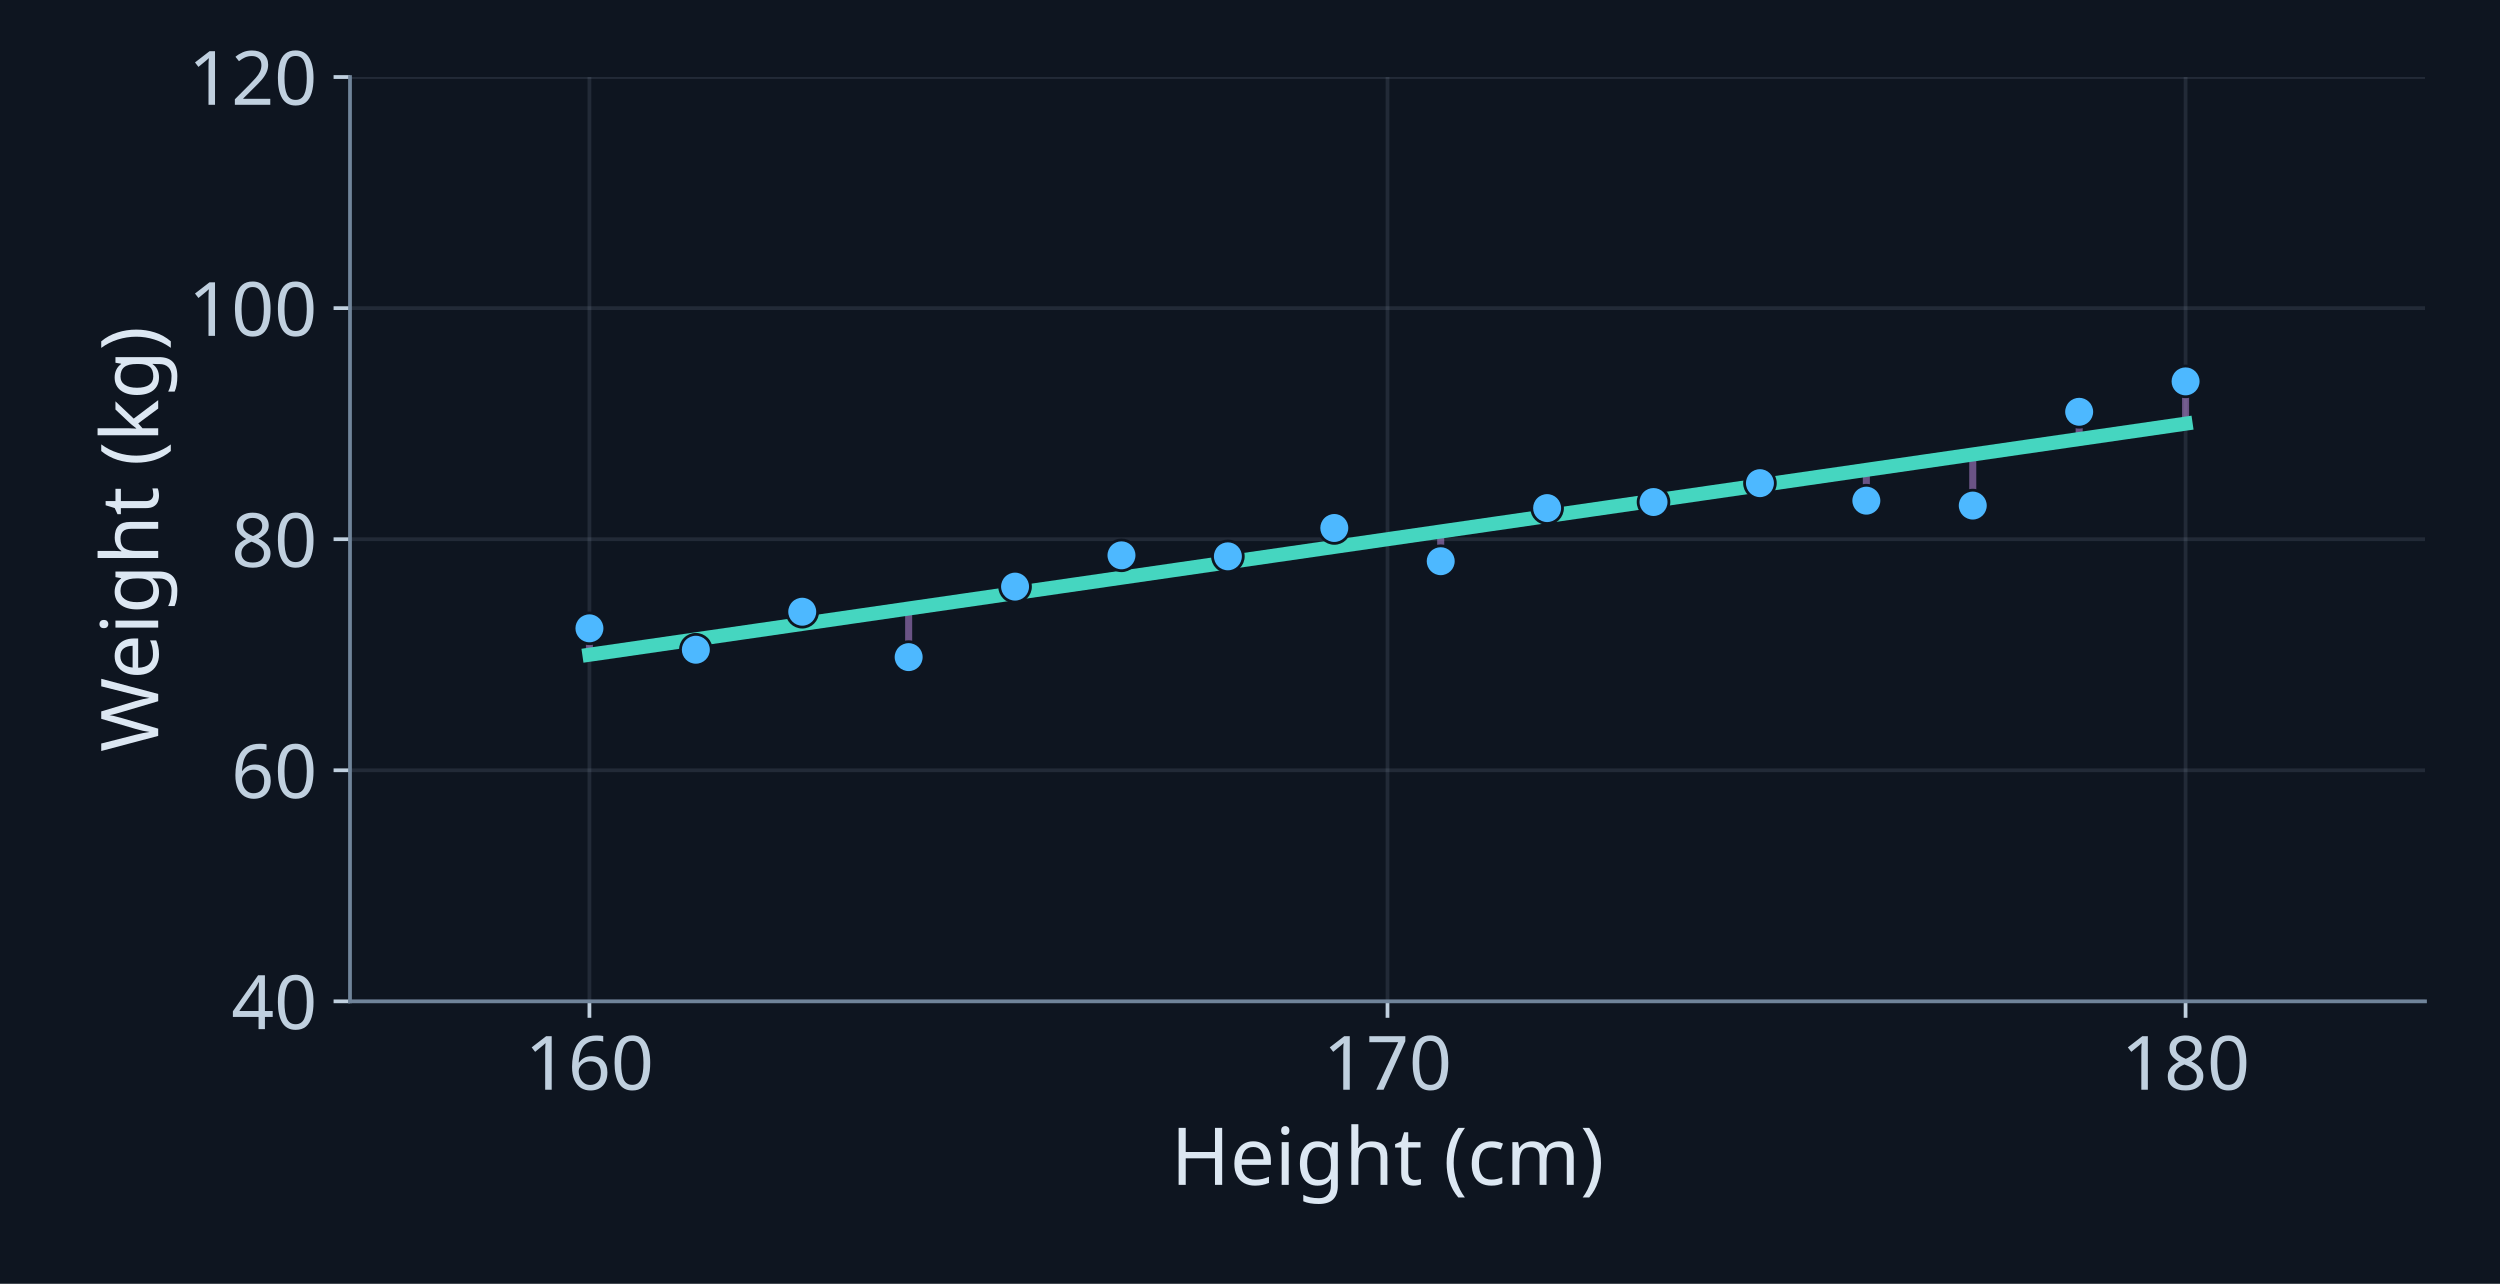
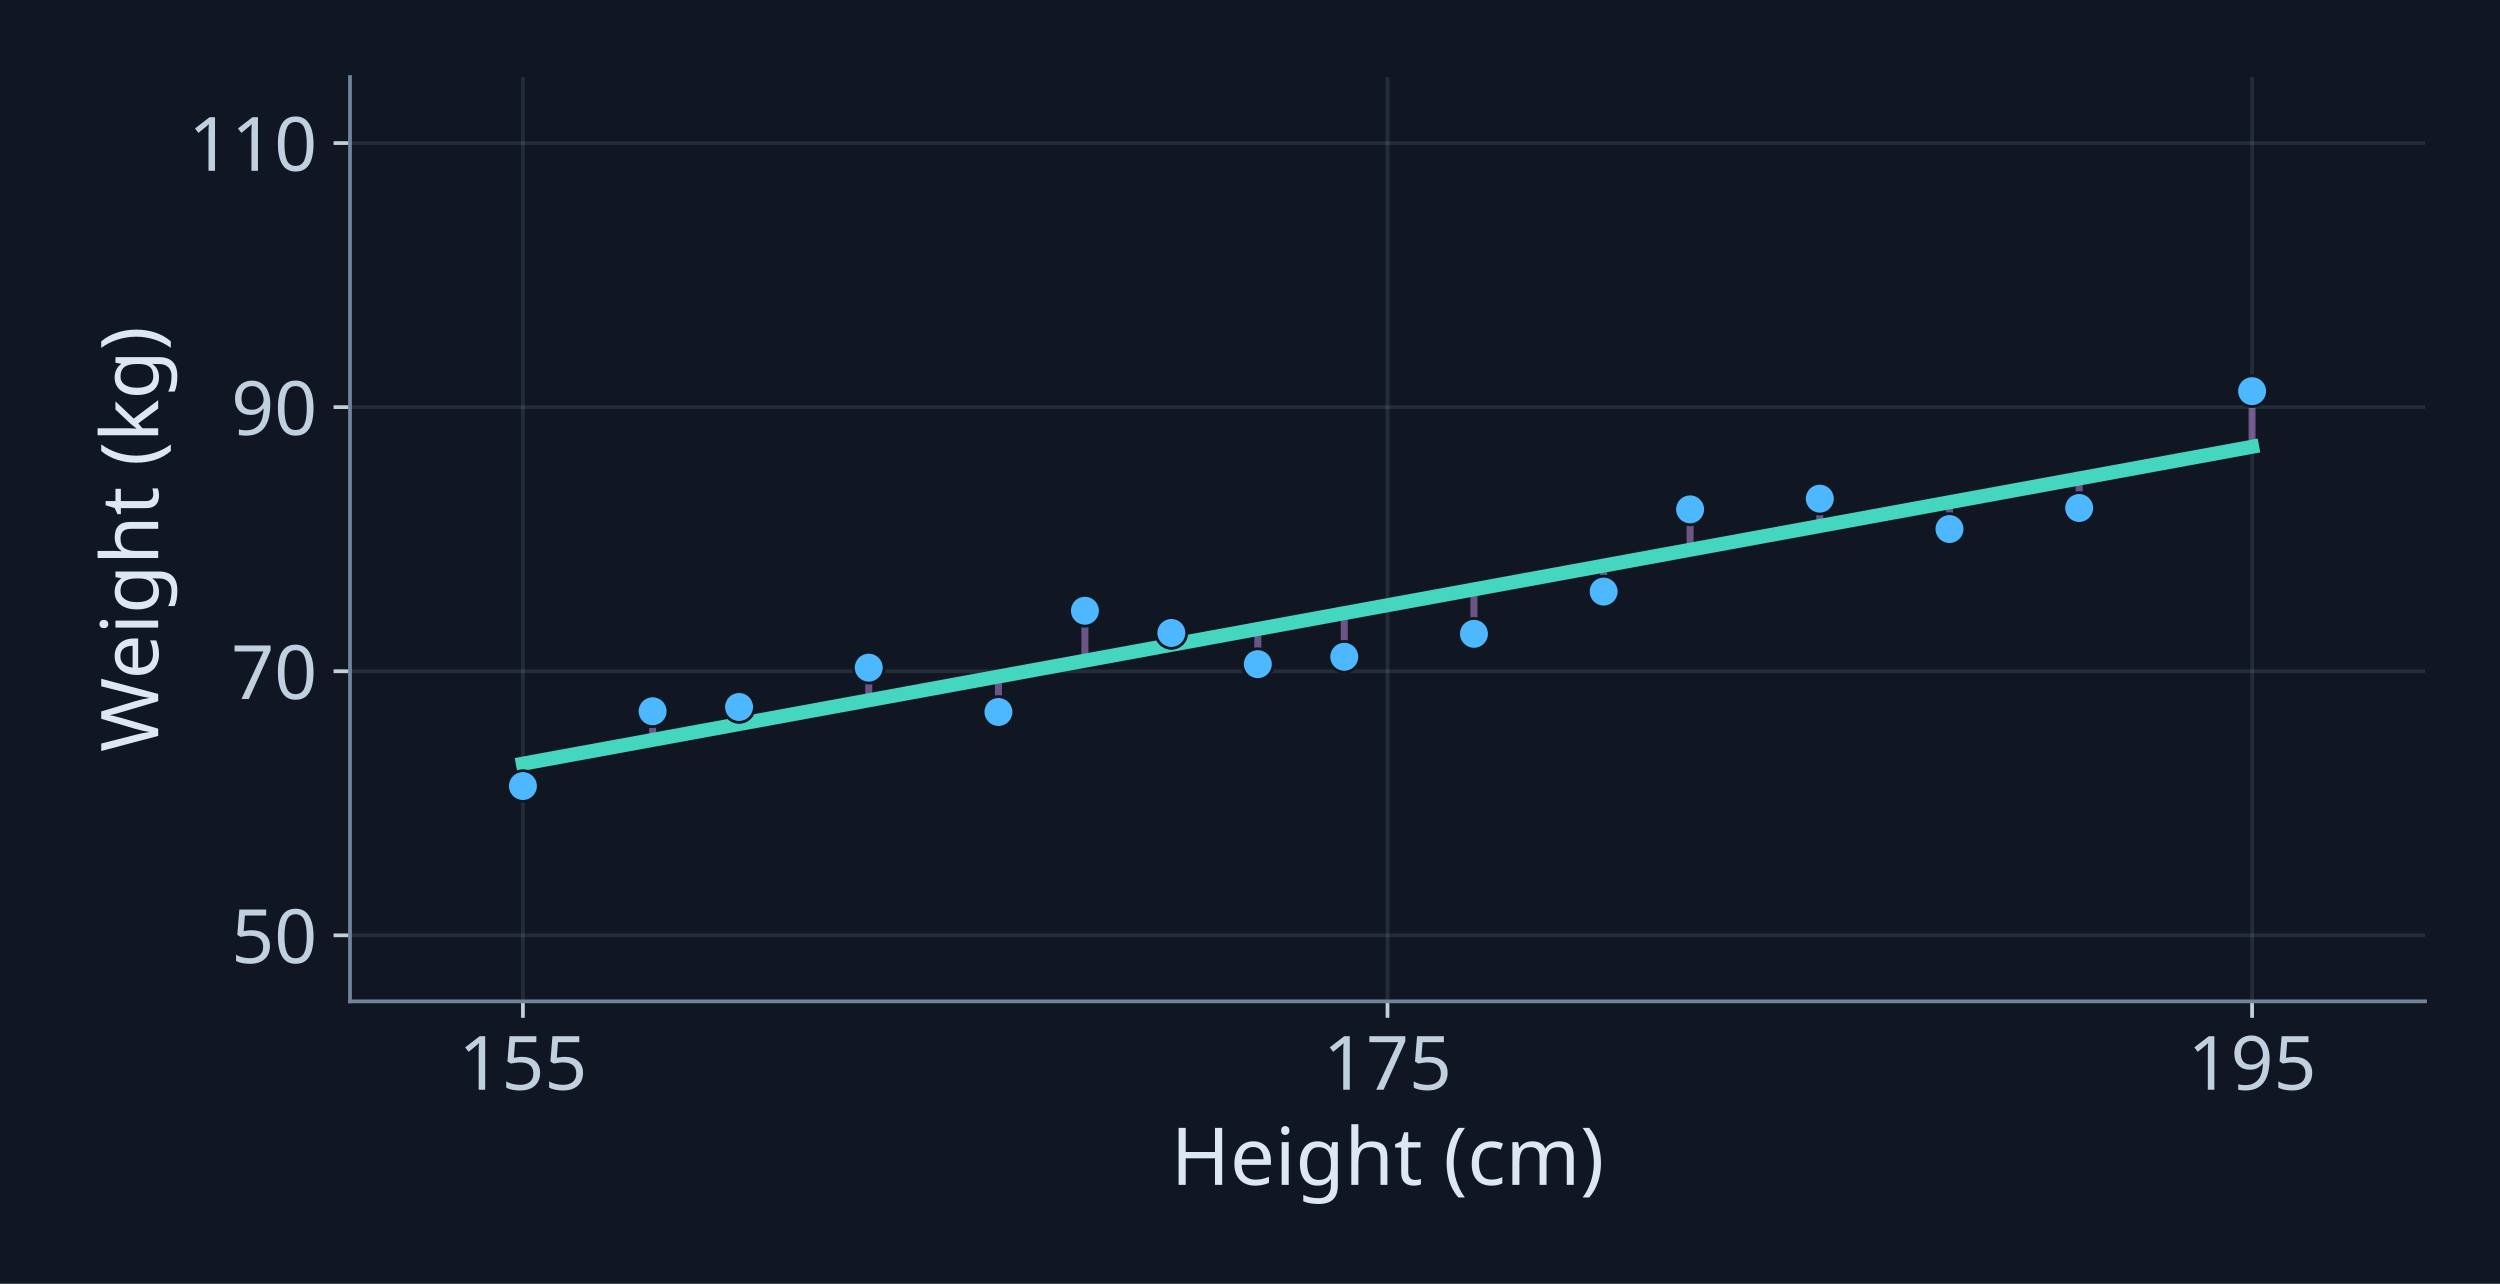
<svg xmlns="http://www.w3.org/2000/svg" xmlns:xlink="http://www.w3.org/1999/xlink" width="532.8pt" height="273.6pt" viewBox="0 0 532.8 273.6" version="1.1">
  <defs>
    <style type="text/css">*{stroke-linejoin: round; stroke-linecap: butt}</style>
  </defs>
  <g id="figure_1">
    <g id="patch_1">
-       <path d="M 0 273.6  L 532.8 273.6  L 532.8 0  L 0 0  z " style="fill: #0e1520" />
+       <path d="M 0 273.6  L 532.8 273.6  L 532.8 0  L 0 0  z " style="fill: #101722" />
    </g>
    <g id="axes_1">
      <g id="patch_2">
-         <path d="M 74.592 213.408  L 516.816 213.408  L 516.816 16.416  L 74.592 16.416  z " style="fill: #0e1520" />
+         <path d="M 74.592 213.408  L 516.816 213.408  L 516.816 16.416  L 74.592 16.416  z " style="fill: #101722" />
      </g>
      <g id="matplotlib.axis_1">
        <g id="xtick_1">
          <g id="line2d_1">
-             <path d="M 125.618 213.408  L 125.618 16.416  " clip-path="url(#pc196cc1f70)" style="fill: none; stroke: #9db0c4; stroke-opacity: 0.14; stroke-width: 0.8; stroke-linecap: square" />
+             <path d="M 111.444 213.408  L 111.444 16.416  " clip-path="url(#p73be3bde42)" style="fill: none; stroke: #9db0c4; stroke-opacity: 0.14; stroke-width: 0.8; stroke-linecap: square" />
          </g>
          <g id="line2d_2">
            <defs>
-               <path id="m88c4d834e5" d="M 0 0  L 0 3.5  " style="stroke: #c0d0df; stroke-width: 0.8" />
+               <path id="m4ab832453e" d="M 0 0  L 0 3.5  " style="stroke: #c0d0df; stroke-width: 0.8" />
            </defs>
            <g>
-               <use xlink:href="#m88c4d834e5" x="125.618" y="213.408" style="fill: #c0d0df; stroke: #c0d0df; stroke-width: 0.8" />
+               <use xlink:href="#m4ab832453e" x="111.444" y="213.408" style="fill: #c0d0df; stroke: #c0d0df; stroke-width: 0.8" />
            </g>
          </g>
          <g id="text_1">
-             <text style="font-size: 16px; font-family: 'Segoe UI'; text-anchor: middle; fill: #c0d0df" x="125.618" y="232.253" transform="rotate(-0 125.6178 232.253)">160</text>
+             <text style="font-size: 16px; font-family: 'Segoe UI'; text-anchor: middle; fill: #c0d0df" x="111.444" y="232.253" transform="rotate(-0 111.444 232.253)">155</text>
          </g>
        </g>
        <g id="xtick_2">
          <g id="line2d_3">
-             <path d="M 295.704 213.408  L 295.704 16.416  " clip-path="url(#pc196cc1f70)" style="fill: none; stroke: #9db0c4; stroke-opacity: 0.14; stroke-width: 0.8; stroke-linecap: square" />
+             <path d="M 295.704 213.408  L 295.704 16.416  " clip-path="url(#p73be3bde42)" style="fill: none; stroke: #9db0c4; stroke-opacity: 0.14; stroke-width: 0.8; stroke-linecap: square" />
          </g>
          <g id="line2d_4">
            <g>
-               <use xlink:href="#m88c4d834e5" x="295.704" y="213.408" style="fill: #c0d0df; stroke: #c0d0df; stroke-width: 0.8" />
+               <use xlink:href="#m4ab832453e" x="295.704" y="213.408" style="fill: #c0d0df; stroke: #c0d0df; stroke-width: 0.8" />
            </g>
          </g>
          <g id="text_2">
-             <text style="font-size: 16px; font-family: 'Segoe UI'; text-anchor: middle; fill: #c0d0df" x="295.704" y="232.253" transform="rotate(-0 295.704 232.253)">170</text>
+             <text style="font-size: 16px; font-family: 'Segoe UI'; text-anchor: middle; fill: #c0d0df" x="295.704" y="232.253" transform="rotate(-0 295.704 232.253)">175</text>
          </g>
        </g>
        <g id="xtick_3">
          <g id="line2d_5">
-             <path d="M 465.79 213.408  L 465.79 16.416  " clip-path="url(#pc196cc1f70)" style="fill: none; stroke: #9db0c4; stroke-opacity: 0.14; stroke-width: 0.8; stroke-linecap: square" />
+             <path d="M 479.964 213.408  L 479.964 16.416  " clip-path="url(#p73be3bde42)" style="fill: none; stroke: #9db0c4; stroke-opacity: 0.14; stroke-width: 0.8; stroke-linecap: square" />
          </g>
          <g id="line2d_6">
            <g>
-               <use xlink:href="#m88c4d834e5" x="465.79" y="213.408" style="fill: #c0d0df; stroke: #c0d0df; stroke-width: 0.8" />
+               <use xlink:href="#m4ab832453e" x="479.964" y="213.408" style="fill: #c0d0df; stroke: #c0d0df; stroke-width: 0.8" />
            </g>
          </g>
          <g id="text_3">
-             <text style="font-size: 16px; font-family: 'Segoe UI'; text-anchor: middle; fill: #c0d0df" x="465.79" y="232.253" transform="rotate(-0 465.7902 232.253)">180</text>
+             <text style="font-size: 16px; font-family: 'Segoe UI'; text-anchor: middle; fill: #c0d0df" x="479.964" y="232.253" transform="rotate(-0 479.964 232.253)">195</text>
          </g>
        </g>
        <g id="text_4">
          <text style="font-size: 17px; font-family: 'Segoe UI'; text-anchor: middle; fill: #dce7f2" x="295.704" y="252.518" transform="rotate(-0 295.704 252.5183)">Height (cm)</text>
        </g>
      </g>
      <g id="matplotlib.axis_2">
        <g id="ytick_1">
          <g id="line2d_7">
-             <path d="M 74.592 213.408  L 516.816 213.408  " clip-path="url(#pc196cc1f70)" style="fill: none; stroke: #9db0c4; stroke-opacity: 0.14; stroke-width: 0.8; stroke-linecap: square" />
+             <path d="M 74.592 199.337  L 516.816 199.337  " clip-path="url(#p73be3bde42)" style="fill: none; stroke: #9db0c4; stroke-opacity: 0.14; stroke-width: 0.8; stroke-linecap: square" />
          </g>
          <g id="line2d_8">
            <defs>
-               <path id="mc7c259b41d" d="M 0 0  L -3.5 0  " style="stroke: #c0d0df; stroke-width: 0.8" />
+               <path id="m2cd0acfbc9" d="M 0 0  L -3.5 0  " style="stroke: #c0d0df; stroke-width: 0.8" />
            </defs>
            <g>
-               <use xlink:href="#mc7c259b41d" x="74.592" y="213.408" style="fill: #c0d0df; stroke: #c0d0df; stroke-width: 0.8" />
+               <use xlink:href="#m2cd0acfbc9" x="74.592" y="199.337" style="fill: #c0d0df; stroke: #c0d0df; stroke-width: 0.8" />
            </g>
          </g>
          <g id="text_5">
-             <text style="font-size: 16px; font-family: 'Segoe UI'; text-anchor: end; fill: #c0d0df" x="67.592" y="219.331" transform="rotate(-0 67.592 219.3305)">40</text>
+             <text style="font-size: 16px; font-family: 'Segoe UI'; text-anchor: end; fill: #c0d0df" x="67.592" y="205.26" transform="rotate(-0 67.592 205.2596)">50</text>
          </g>
        </g>
        <g id="ytick_2">
          <g id="line2d_9">
-             <path d="M 74.592 164.16  L 516.816 164.16  " clip-path="url(#pc196cc1f70)" style="fill: none; stroke: #9db0c4; stroke-opacity: 0.14; stroke-width: 0.8; stroke-linecap: square" />
+             <path d="M 74.592 143.054  L 516.816 143.054  " clip-path="url(#p73be3bde42)" style="fill: none; stroke: #9db0c4; stroke-opacity: 0.14; stroke-width: 0.8; stroke-linecap: square" />
          </g>
          <g id="line2d_10">
            <g>
-               <use xlink:href="#mc7c259b41d" x="74.592" y="164.16" style="fill: #c0d0df; stroke: #c0d0df; stroke-width: 0.8" />
+               <use xlink:href="#m2cd0acfbc9" x="74.592" y="143.054" style="fill: #c0d0df; stroke: #c0d0df; stroke-width: 0.8" />
            </g>
          </g>
          <g id="text_6">
-             <text style="font-size: 16px; font-family: 'Segoe UI'; text-anchor: end; fill: #c0d0df" x="67.592" y="170.083" transform="rotate(-0 67.592 170.0825)">60</text>
+             <text style="font-size: 16px; font-family: 'Segoe UI'; text-anchor: end; fill: #c0d0df" x="67.592" y="148.976" transform="rotate(-0 67.592 148.9762)">70</text>
          </g>
        </g>
        <g id="ytick_3">
          <g id="line2d_11">
-             <path d="M 74.592 114.912  L 516.816 114.912  " clip-path="url(#pc196cc1f70)" style="fill: none; stroke: #9db0c4; stroke-opacity: 0.14; stroke-width: 0.8; stroke-linecap: square" />
+             <path d="M 74.592 86.77  L 516.816 86.77  " clip-path="url(#p73be3bde42)" style="fill: none; stroke: #9db0c4; stroke-opacity: 0.14; stroke-width: 0.8; stroke-linecap: square" />
          </g>
          <g id="line2d_12">
            <g>
-               <use xlink:href="#mc7c259b41d" x="74.592" y="114.912" style="fill: #c0d0df; stroke: #c0d0df; stroke-width: 0.8" />
+               <use xlink:href="#m2cd0acfbc9" x="74.592" y="86.77" style="fill: #c0d0df; stroke: #c0d0df; stroke-width: 0.8" />
            </g>
          </g>
          <g id="text_7">
-             <text style="font-size: 16px; font-family: 'Segoe UI'; text-anchor: end; fill: #c0d0df" x="67.592" y="120.835" transform="rotate(-0 67.592 120.8345)">80</text>
+             <text style="font-size: 16px; font-family: 'Segoe UI'; text-anchor: end; fill: #c0d0df" x="67.592" y="92.693" transform="rotate(-0 67.592 92.69279)">90</text>
          </g>
        </g>
        <g id="ytick_4">
          <g id="line2d_13">
-             <path d="M 74.592 65.664  L 516.816 65.664  " clip-path="url(#pc196cc1f70)" style="fill: none; stroke: #9db0c4; stroke-opacity: 0.14; stroke-width: 0.8; stroke-linecap: square" />
+             <path d="M 74.592 30.487  L 516.816 30.487  " clip-path="url(#p73be3bde42)" style="fill: none; stroke: #9db0c4; stroke-opacity: 0.14; stroke-width: 0.8; stroke-linecap: square" />
          </g>
          <g id="line2d_14">
            <g>
-               <use xlink:href="#mc7c259b41d" x="74.592" y="65.664" style="fill: #c0d0df; stroke: #c0d0df; stroke-width: 0.8" />
+               <use xlink:href="#m2cd0acfbc9" x="74.592" y="30.487" style="fill: #c0d0df; stroke: #c0d0df; stroke-width: 0.8" />
            </g>
          </g>
          <g id="text_8">
-             <text style="font-size: 16px; font-family: 'Segoe UI'; text-anchor: end; fill: #c0d0df" x="67.592" y="71.587" transform="rotate(-0 67.592 71.5865)">100</text>
+             <text style="font-size: 16px; font-family: 'Segoe UI'; text-anchor: end; fill: #c0d0df" x="67.592" y="36.409" transform="rotate(-0 67.592 36.40936)">110</text>
          </g>
        </g>
-         <g id="ytick_5">
-           <g id="line2d_15">
-             <path d="M 74.592 16.416  L 516.816 16.416  " clip-path="url(#pc196cc1f70)" style="fill: none; stroke: #9db0c4; stroke-opacity: 0.14; stroke-width: 0.8; stroke-linecap: square" />
-           </g>
-           <g id="line2d_16">
-             <g>
-               <use xlink:href="#mc7c259b41d" x="74.592" y="16.416" style="fill: #c0d0df; stroke: #c0d0df; stroke-width: 0.8" />
-             </g>
-           </g>
-           <g id="text_9">
-             <text style="font-size: 16px; font-family: 'Segoe UI'; text-anchor: end; fill: #c0d0df" x="67.592" y="22.338" transform="rotate(-0 67.592 22.3385)">120</text>
-           </g>
-         </g>
-         <g id="text_10">
+         <g id="text_9">
          <text style="font-size: 17px; font-family: 'Segoe UI'; text-anchor: middle; fill: #dce7f2" x="33.717" y="114.912" transform="rotate(-90 33.71669 114.912)">Weight (kg)</text>
        </g>
      </g>
      <g id="LineCollection_1">
-         <path d="M 125.618 139.536  L 125.618 133.909  " clip-path="url(#pc196cc1f70)" style="fill: none; stroke: #c792ea; stroke-opacity: 0.5; stroke-width: 1.5" />
-         <path d="M 148.296 136.253  L 148.296 138.472  " clip-path="url(#pc196cc1f70)" style="fill: none; stroke: #c792ea; stroke-opacity: 0.5; stroke-width: 1.5" />
-         <path d="M 170.974 132.97  L 170.974 130.371  " clip-path="url(#pc196cc1f70)" style="fill: none; stroke: #c792ea; stroke-opacity: 0.5; stroke-width: 1.5" />
-         <path d="M 193.652 129.686  L 193.652 140.045  " clip-path="url(#pc196cc1f70)" style="fill: none; stroke: #c792ea; stroke-opacity: 0.5; stroke-width: 1.5" />
-         <path d="M 216.33 126.403  L 216.33 125.02  " clip-path="url(#pc196cc1f70)" style="fill: none; stroke: #c792ea; stroke-opacity: 0.5; stroke-width: 1.5" />
-         <path d="M 239.009 123.12  L 239.009 118.351  " clip-path="url(#pc196cc1f70)" style="fill: none; stroke: #c792ea; stroke-opacity: 0.5; stroke-width: 1.5" />
-         <path d="M 261.687 119.837  L 261.687 118.565  " clip-path="url(#pc196cc1f70)" style="fill: none; stroke: #c792ea; stroke-opacity: 0.5; stroke-width: 1.5" />
-         <path d="M 284.365 116.554  L 284.365 112.524  " clip-path="url(#pc196cc1f70)" style="fill: none; stroke: #c792ea; stroke-opacity: 0.5; stroke-width: 1.5" />
-         <path d="M 307.043 113.27  L 307.043 119.603  " clip-path="url(#pc196cc1f70)" style="fill: none; stroke: #c792ea; stroke-opacity: 0.5; stroke-width: 1.5" />
-         <path d="M 329.721 109.987  L 329.721 108.285  " clip-path="url(#pc196cc1f70)" style="fill: none; stroke: #c792ea; stroke-opacity: 0.5; stroke-width: 1.5" />
-         <path d="M 352.399 106.704  L 352.399 106.989  " clip-path="url(#pc196cc1f70)" style="fill: none; stroke: #c792ea; stroke-opacity: 0.5; stroke-width: 1.5" />
-         <path d="M 375.078 103.421  L 375.078 102.971  " clip-path="url(#pc196cc1f70)" style="fill: none; stroke: #c792ea; stroke-opacity: 0.5; stroke-width: 1.5" />
-         <path d="M 397.756 100.138  L 397.756 106.7  " clip-path="url(#pc196cc1f70)" style="fill: none; stroke: #c792ea; stroke-opacity: 0.5; stroke-width: 1.5" />
-         <path d="M 420.434 96.854  L 420.434 107.748  " clip-path="url(#pc196cc1f70)" style="fill: none; stroke: #c792ea; stroke-opacity: 0.5; stroke-width: 1.5" />
-         <path d="M 443.112 93.571  L 443.112 87.76  " clip-path="url(#pc196cc1f70)" style="fill: none; stroke: #c792ea; stroke-opacity: 0.5; stroke-width: 1.5" />
-         <path d="M 465.79 90.288  L 465.79 81.279  " clip-path="url(#pc196cc1f70)" style="fill: none; stroke: #c792ea; stroke-opacity: 0.5; stroke-width: 1.5" />
+         <path d="M 111.444 162.753  L 111.444 167.522  " clip-path="url(#p73be3bde42)" style="fill: none; stroke: #c792ea; stroke-opacity: 0.5; stroke-width: 1.5" />
+         <path d="M 139.083 157.687  L 139.083 151.583  " clip-path="url(#p73be3bde42)" style="fill: none; stroke: #c792ea; stroke-opacity: 0.5; stroke-width: 1.5" />
+         <path d="M 157.509 154.31  L 157.509 150.673  " clip-path="url(#p73be3bde42)" style="fill: none; stroke: #c792ea; stroke-opacity: 0.5; stroke-width: 1.5" />
+         <path d="M 185.148 149.245  L 185.148 142.29  " clip-path="url(#p73be3bde42)" style="fill: none; stroke: #c792ea; stroke-opacity: 0.5; stroke-width: 1.5" />
+         <path d="M 212.787 144.179  L 212.787 151.738  " clip-path="url(#p73be3bde42)" style="fill: none; stroke: #c792ea; stroke-opacity: 0.5; stroke-width: 1.5" />
+         <path d="M 231.213 140.802  L 231.213 130.16  " clip-path="url(#p73be3bde42)" style="fill: none; stroke: #c792ea; stroke-opacity: 0.5; stroke-width: 1.5" />
+         <path d="M 249.639 137.425  L 249.639 134.896  " clip-path="url(#p73be3bde42)" style="fill: none; stroke: #c792ea; stroke-opacity: 0.5; stroke-width: 1.5" />
+         <path d="M 268.065 134.048  L 268.065 141.544  " clip-path="url(#p73be3bde42)" style="fill: none; stroke: #c792ea; stroke-opacity: 0.5; stroke-width: 1.5" />
+         <path d="M 286.491 130.671  L 286.491 139.972  " clip-path="url(#p73be3bde42)" style="fill: none; stroke: #c792ea; stroke-opacity: 0.5; stroke-width: 1.5" />
+         <path d="M 314.13 125.606  L 314.13 135.075  " clip-path="url(#p73be3bde42)" style="fill: none; stroke: #c792ea; stroke-opacity: 0.5; stroke-width: 1.5" />
+         <path d="M 341.769 120.54  L 341.769 126.079  " clip-path="url(#p73be3bde42)" style="fill: none; stroke: #c792ea; stroke-opacity: 0.5; stroke-width: 1.5" />
+         <path d="M 360.195 117.163  L 360.195 108.555  " clip-path="url(#p73be3bde42)" style="fill: none; stroke: #c792ea; stroke-opacity: 0.5; stroke-width: 1.5" />
+         <path d="M 387.834 112.098  L 387.834 106.273  " clip-path="url(#p73be3bde42)" style="fill: none; stroke: #c792ea; stroke-opacity: 0.5; stroke-width: 1.5" />
+         <path d="M 415.473 107.032  L 415.473 112.748  " clip-path="url(#p73be3bde42)" style="fill: none; stroke: #c792ea; stroke-opacity: 0.5; stroke-width: 1.5" />
+         <path d="M 443.112 101.967  L 443.112 108.265  " clip-path="url(#p73be3bde42)" style="fill: none; stroke: #c792ea; stroke-opacity: 0.5; stroke-width: 1.5" />
+         <path d="M 479.964 95.213  L 479.964 83.367  " clip-path="url(#p73be3bde42)" style="fill: none; stroke: #c792ea; stroke-opacity: 0.5; stroke-width: 1.5" />
      </g>
-       <g id="line2d_17">
-         <path d="M 125.618 139.536  L 148.296 136.253  L 170.974 132.97  L 193.652 129.686  L 216.33 126.403  L 239.009 123.12  L 261.687 119.837  L 284.365 116.554  L 307.043 113.27  L 329.721 109.987  L 352.399 106.704  L 375.078 103.421  L 397.756 100.138  L 420.434 96.854  L 443.112 93.571  L 465.79 90.288  " clip-path="url(#pc196cc1f70)" style="fill: none; stroke: #45d6c0; stroke-width: 3; stroke-linecap: square" />
+       <g id="line2d_15">
+         <path d="M 111.444 162.753  L 139.083 157.687  L 157.509 154.31  L 185.148 149.245  L 212.787 144.179  L 231.213 140.802  L 249.639 137.425  L 268.065 134.048  L 286.491 130.671  L 314.13 125.606  L 341.769 120.54  L 360.195 117.163  L 387.834 112.098  L 415.473 107.032  L 443.112 101.967  L 479.964 95.213  " clip-path="url(#p73be3bde42)" style="fill: none; stroke: #45d6c0; stroke-width: 3; stroke-linecap: square" />
      </g>
      <g id="patch_3">
        <path d="M 74.592 213.408  L 74.592 16.416  " style="fill: none; stroke: #70849a; stroke-width: 0.8; stroke-linejoin: miter; stroke-linecap: square" />
      </g>
      <g id="patch_4">
        <path d="M 74.592 213.408  L 516.816 213.408  " style="fill: none; stroke: #70849a; stroke-width: 0.8; stroke-linejoin: miter; stroke-linecap: square" />
      </g>
      <g id="PathCollection_1">
        <defs>
-           <path id="m5275b66e15" d="M 0 3.279  C 0.87 3.279 1.704 2.933 2.318 2.318  C 2.933 1.704 3.279 0.87 3.279 0  C 3.279 -0.87 2.933 -1.704 2.318 -2.318  C 1.704 -2.933 0.87 -3.279 0 -3.279  C -0.87 -3.279 -1.704 -2.933 -2.318 -2.318  C -2.933 -1.704 -3.279 -0.87 -3.279 0  C -3.279 0.87 -2.933 1.704 -2.318 2.318  C -1.704 2.933 -0.87 3.279 0 3.279  z " style="stroke: #0e1520; stroke-width: 0.6" />
+           <path id="m248b16e277" d="M 0 3.279  C 0.87 3.279 1.704 2.933 2.318 2.318  C 2.933 1.704 3.279 0.87 3.279 0  C 3.279 -0.87 2.933 -1.704 2.318 -2.318  C 1.704 -2.933 0.87 -3.279 0 -3.279  C -0.87 -3.279 -1.704 -2.933 -2.318 -2.318  C -2.933 -1.704 -3.279 -0.87 -3.279 0  C -3.279 0.87 -2.933 1.704 -2.318 2.318  C -1.704 2.933 -0.87 3.279 0 3.279  z " style="stroke: #101722; stroke-width: 0.6" />
        </defs>
-         <g clip-path="url(#pc196cc1f70)">
-           <use xlink:href="#m5275b66e15" x="125.618" y="133.909" style="fill: #4db8ff; stroke: #0e1520; stroke-width: 0.6" />
-           <use xlink:href="#m5275b66e15" x="148.296" y="138.472" style="fill: #4db8ff; stroke: #0e1520; stroke-width: 0.6" />
-           <use xlink:href="#m5275b66e15" x="170.974" y="130.371" style="fill: #4db8ff; stroke: #0e1520; stroke-width: 0.6" />
-           <use xlink:href="#m5275b66e15" x="193.652" y="140.045" style="fill: #4db8ff; stroke: #0e1520; stroke-width: 0.6" />
-           <use xlink:href="#m5275b66e15" x="216.33" y="125.02" style="fill: #4db8ff; stroke: #0e1520; stroke-width: 0.6" />
-           <use xlink:href="#m5275b66e15" x="239.009" y="118.351" style="fill: #4db8ff; stroke: #0e1520; stroke-width: 0.6" />
-           <use xlink:href="#m5275b66e15" x="261.687" y="118.565" style="fill: #4db8ff; stroke: #0e1520; stroke-width: 0.6" />
-           <use xlink:href="#m5275b66e15" x="284.365" y="112.524" style="fill: #4db8ff; stroke: #0e1520; stroke-width: 0.6" />
-           <use xlink:href="#m5275b66e15" x="307.043" y="119.603" style="fill: #4db8ff; stroke: #0e1520; stroke-width: 0.6" />
-           <use xlink:href="#m5275b66e15" x="329.721" y="108.285" style="fill: #4db8ff; stroke: #0e1520; stroke-width: 0.6" />
-           <use xlink:href="#m5275b66e15" x="352.399" y="106.989" style="fill: #4db8ff; stroke: #0e1520; stroke-width: 0.6" />
-           <use xlink:href="#m5275b66e15" x="375.078" y="102.971" style="fill: #4db8ff; stroke: #0e1520; stroke-width: 0.6" />
-           <use xlink:href="#m5275b66e15" x="397.756" y="106.7" style="fill: #4db8ff; stroke: #0e1520; stroke-width: 0.6" />
-           <use xlink:href="#m5275b66e15" x="420.434" y="107.748" style="fill: #4db8ff; stroke: #0e1520; stroke-width: 0.6" />
-           <use xlink:href="#m5275b66e15" x="443.112" y="87.76" style="fill: #4db8ff; stroke: #0e1520; stroke-width: 0.6" />
-           <use xlink:href="#m5275b66e15" x="465.79" y="81.279" style="fill: #4db8ff; stroke: #0e1520; stroke-width: 0.6" />
+         <g clip-path="url(#p73be3bde42)">
+           <use xlink:href="#m248b16e277" x="111.444" y="167.522" style="fill: #4db8ff; stroke: #101722; stroke-width: 0.6" />
+           <use xlink:href="#m248b16e277" x="139.083" y="151.583" style="fill: #4db8ff; stroke: #101722; stroke-width: 0.6" />
+           <use xlink:href="#m248b16e277" x="157.509" y="150.673" style="fill: #4db8ff; stroke: #101722; stroke-width: 0.6" />
+           <use xlink:href="#m248b16e277" x="185.148" y="142.29" style="fill: #4db8ff; stroke: #101722; stroke-width: 0.6" />
+           <use xlink:href="#m248b16e277" x="212.787" y="151.738" style="fill: #4db8ff; stroke: #101722; stroke-width: 0.6" />
+           <use xlink:href="#m248b16e277" x="231.213" y="130.16" style="fill: #4db8ff; stroke: #101722; stroke-width: 0.6" />
+           <use xlink:href="#m248b16e277" x="249.639" y="134.896" style="fill: #4db8ff; stroke: #101722; stroke-width: 0.6" />
+           <use xlink:href="#m248b16e277" x="268.065" y="141.544" style="fill: #4db8ff; stroke: #101722; stroke-width: 0.6" />
+           <use xlink:href="#m248b16e277" x="286.491" y="139.972" style="fill: #4db8ff; stroke: #101722; stroke-width: 0.6" />
+           <use xlink:href="#m248b16e277" x="314.13" y="135.075" style="fill: #4db8ff; stroke: #101722; stroke-width: 0.6" />
+           <use xlink:href="#m248b16e277" x="341.769" y="126.079" style="fill: #4db8ff; stroke: #101722; stroke-width: 0.6" />
+           <use xlink:href="#m248b16e277" x="360.195" y="108.555" style="fill: #4db8ff; stroke: #101722; stroke-width: 0.6" />
+           <use xlink:href="#m248b16e277" x="387.834" y="106.273" style="fill: #4db8ff; stroke: #101722; stroke-width: 0.6" />
+           <use xlink:href="#m248b16e277" x="415.473" y="112.748" style="fill: #4db8ff; stroke: #101722; stroke-width: 0.6" />
+           <use xlink:href="#m248b16e277" x="443.112" y="108.265" style="fill: #4db8ff; stroke: #101722; stroke-width: 0.6" />
+           <use xlink:href="#m248b16e277" x="479.964" y="83.367" style="fill: #4db8ff; stroke: #101722; stroke-width: 0.6" />
        </g>
      </g>
    </g>
  </g>
  <defs>
-     <clipPath id="pc196cc1f70">
+     <clipPath id="p73be3bde42">
      <rect x="74.592" y="16.416" width="442.224" height="196.992" />
    </clipPath>
  </defs>
</svg>
